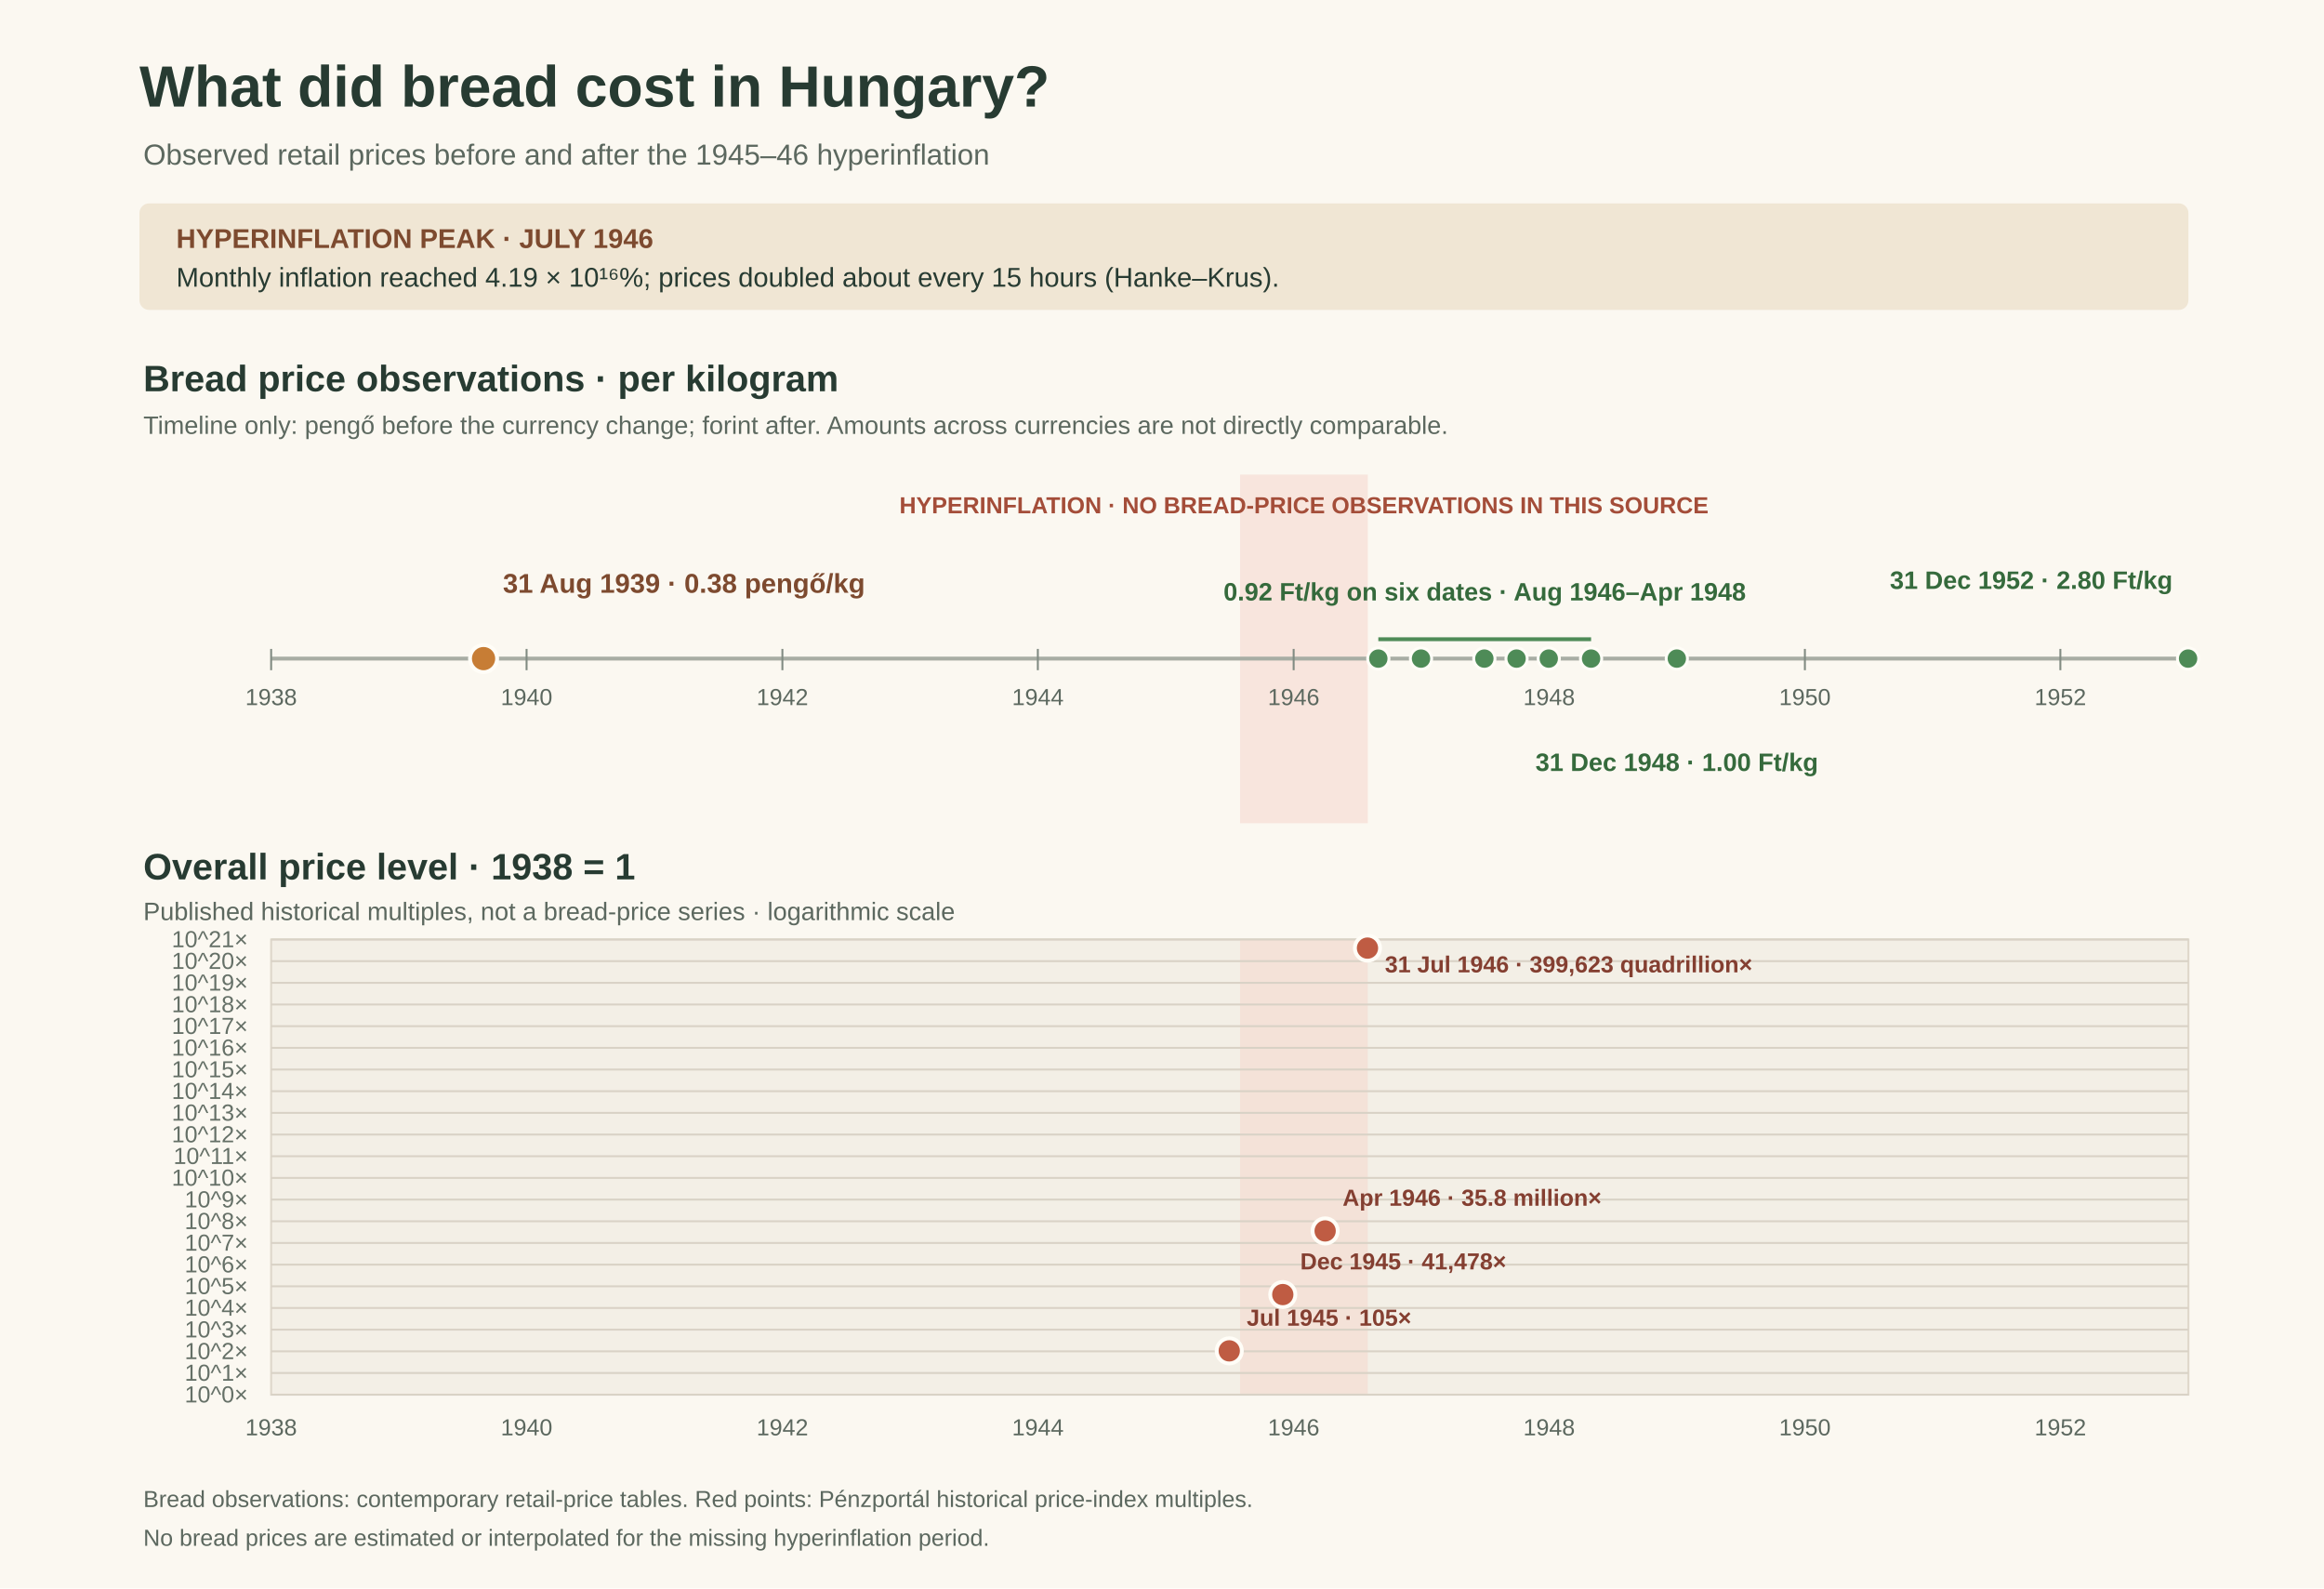
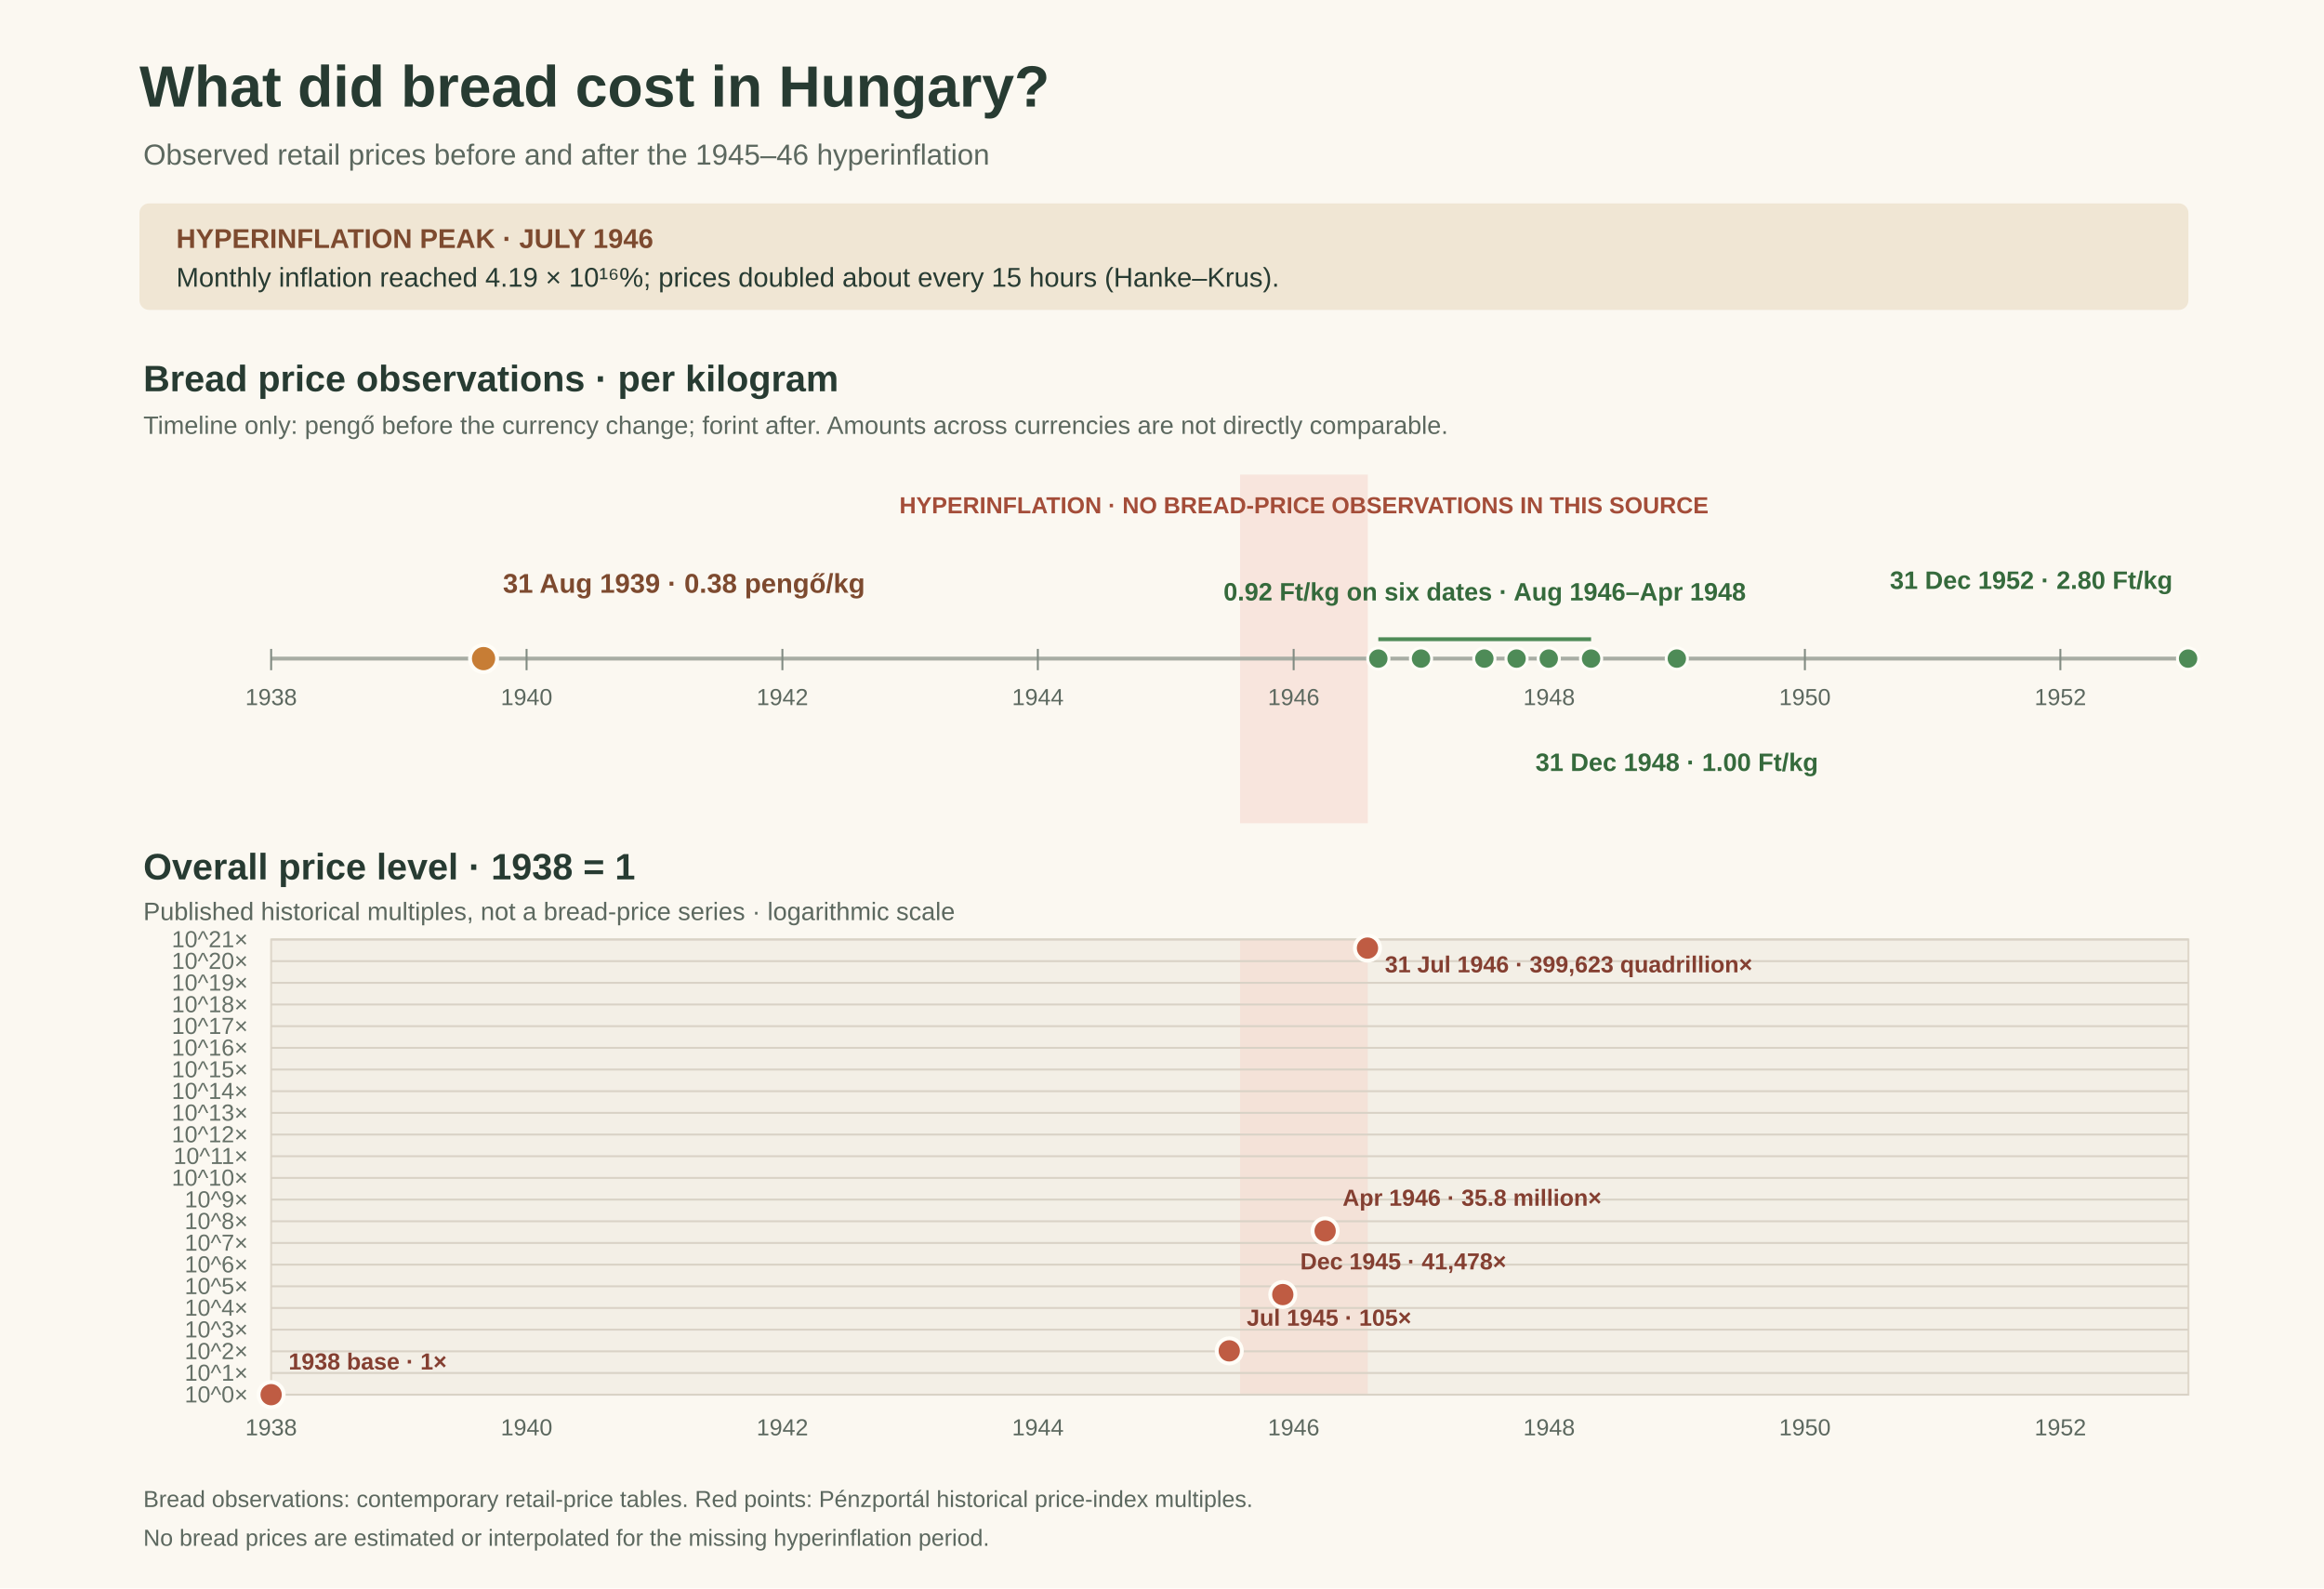
<svg xmlns="http://www.w3.org/2000/svg" role="img" aria-labelledby="title description" viewBox="0 0 1200 820">
  <rect width="100%" height="100%" fill="#fbf8f1" />
  <text x="72" y="55" fill="#273b32" font-family="Arial, sans-serif" font-size="30" font-weight="700">What did bread cost in Hungary?</text>
  <text x="74" y="85" fill="#5c685f" font-family="Arial, sans-serif" font-size="15">Observed retail prices before and after the 1945–46 hyperinflation</text>
  <rect x="72" y="105" width="1058" height="55" rx="5" fill="#f0e6d4" />
  <text x="91" y="128" fill="#7d4a2f" font-family="Arial, sans-serif" font-size="14" font-weight="700">HYPERINFLATION PEAK · JULY 1946</text>
  <text x="91" y="148" fill="#273b32" font-family="Arial, sans-serif" font-size="14">Monthly inflation reached 4.19 × 10¹⁶%; prices doubled about every 15 hours (Hanke–Krus).</text>
  <text x="74" y="202" fill="#273b32" font-family="Arial, sans-serif" font-size="19" font-weight="700">Bread price observations · per kilogram</text>
  <text x="74" y="224" fill="#5c685f" font-family="Arial, sans-serif" font-size="13">Timeline only: pengő before the currency change; forint after. Amounts across currencies are not directly comparable.</text>
  <rect x="640.33" y="245" width="65.95" height="180" fill="#f8e5dd" />
  <text x="673.31" y="265" text-anchor="middle" fill="#a44d39" font-family="Arial, sans-serif" font-size="12" font-weight="700">HYPERINFLATION · NO BREAD-PRICE OBSERVATIONS IN THIS SOURCE</text>
  <line x1="140" y1="340" x2="1130" y2="340" stroke="#a8ada4" stroke-width="2" />
  <line x1="140.00" y1="335" x2="140.00" y2="346" stroke="#818b82" stroke-width="1" />
  <text x="140.00" y="364" text-anchor="middle" fill="#5c685f" font-family="Arial, sans-serif" font-size="12">1938</text>
  <line x1="271.90" y1="335" x2="271.90" y2="346" stroke="#818b82" stroke-width="1" />
  <text x="271.90" y="364" text-anchor="middle" fill="#5c685f" font-family="Arial, sans-serif" font-size="12">1940</text>
  <line x1="403.99" y1="335" x2="403.99" y2="346" stroke="#818b82" stroke-width="1" />
  <text x="403.99" y="364" text-anchor="middle" fill="#5c685f" font-family="Arial, sans-serif" font-size="12">1942</text>
  <line x1="535.89" y1="335" x2="535.89" y2="346" stroke="#818b82" stroke-width="1" />
  <text x="535.89" y="364" text-anchor="middle" fill="#5c685f" font-family="Arial, sans-serif" font-size="12">1944</text>
  <line x1="667.98" y1="335" x2="667.98" y2="346" stroke="#818b82" stroke-width="1" />
  <text x="667.98" y="364" text-anchor="middle" fill="#5c685f" font-family="Arial, sans-serif" font-size="12">1946</text>
  <line x1="799.88" y1="335" x2="799.88" y2="346" stroke="#818b82" stroke-width="1" />
  <text x="799.88" y="364" text-anchor="middle" fill="#5c685f" font-family="Arial, sans-serif" font-size="12">1948</text>
  <line x1="931.96" y1="335" x2="931.96" y2="346" stroke="#818b82" stroke-width="1" />
  <text x="931.96" y="364" text-anchor="middle" fill="#5c685f" font-family="Arial, sans-serif" font-size="12">1950</text>
  <line x1="1063.87" y1="335" x2="1063.87" y2="346" stroke="#818b82" stroke-width="1" />
  <text x="1063.87" y="364" text-anchor="middle" fill="#5c685f" font-family="Arial, sans-serif" font-size="12">1952</text>
  <circle cx="249.68" cy="340" r="7" fill="#c77d35" stroke="#fffdf7" stroke-width="2" />
  <text x="259.68" y="306" fill="#7d4a2f" font-family="Arial, sans-serif" font-size="14" font-weight="700">31 Aug 1939 · 0.38 pengő/kg</text>
  <circle cx="711.70" cy="340" r="5.5" fill="#4e8b57" stroke="#fffdf7" stroke-width="1.5" />
  <circle cx="733.75" cy="340" r="5.5" fill="#4e8b57" stroke="#fffdf7" stroke-width="1.5" />
  <circle cx="766.45" cy="340" r="5.5" fill="#4e8b57" stroke="#fffdf7" stroke-width="1.5" />
  <circle cx="783.08" cy="340" r="5.5" fill="#4e8b57" stroke="#fffdf7" stroke-width="1.5" />
  <circle cx="799.70" cy="340" r="5.5" fill="#4e8b57" stroke="#fffdf7" stroke-width="1.5" />
  <circle cx="821.56" cy="340" r="5.5" fill="#4e8b57" stroke="#fffdf7" stroke-width="1.5" />
  <circle cx="865.83" cy="340" r="5.5" fill="#4e8b57" stroke="#fffdf7" stroke-width="1.5" />
  <circle cx="1129.82" cy="340" r="5.5" fill="#4e8b57" stroke="#fffdf7" stroke-width="1.5" />
  <line x1="711.70" y1="330" x2="821.56" y2="330" stroke="#4e8b57" stroke-width="2" />
  <text x="766.63" y="310" text-anchor="middle" fill="#356a3c" font-family="Arial, sans-serif" font-size="13" font-weight="700">0.92 Ft/kg on six dates · Aug 1946–Apr 1948</text>
  <text x="865.83" y="398" text-anchor="middle" fill="#356a3c" font-family="Arial, sans-serif" font-size="13" font-weight="700">31 Dec 1948 · 1.00 Ft/kg</text>
  <text x="1121.82" y="304" text-anchor="end" fill="#356a3c" font-family="Arial, sans-serif" font-size="13" font-weight="700">31 Dec 1952 · 2.80 Ft/kg</text>
  <text x="74" y="454" fill="#273b32" font-family="Arial, sans-serif" font-size="19" font-weight="700">Overall price level · 1938 = 1</text>
  <text x="74" y="475" fill="#5c685f" font-family="Arial, sans-serif" font-size="13">Published historical multiples, not a bread-price series · logarithmic scale</text>
  <rect x="140" y="485" width="990" height="235" fill="#f3efe6" stroke="#ded7ca" stroke-width="1" />
  <rect x="640.33" y="485" width="65.95" height="235" fill="#f4ddd3" opacity="0.75" />
  <line x1="140" y1="720.00" x2="1130" y2="720.00" stroke="#d9d2c6" stroke-width="1" />
  <text x="128" y="724.00" text-anchor="end" fill="#657067" font-family="Arial, sans-serif" font-size="12">10^0×</text>
  <line x1="140" y1="708.81" x2="1130" y2="708.81" stroke="#d9d2c6" stroke-width="1" />
  <text x="128" y="712.81" text-anchor="end" fill="#657067" font-family="Arial, sans-serif" font-size="12">10^1×</text>
  <line x1="140" y1="697.62" x2="1130" y2="697.62" stroke="#d9d2c6" stroke-width="1" />
  <text x="128" y="701.62" text-anchor="end" fill="#657067" font-family="Arial, sans-serif" font-size="12">10^2×</text>
  <line x1="140" y1="686.43" x2="1130" y2="686.43" stroke="#d9d2c6" stroke-width="1" />
  <text x="128" y="690.43" text-anchor="end" fill="#657067" font-family="Arial, sans-serif" font-size="12">10^3×</text>
  <line x1="140" y1="675.24" x2="1130" y2="675.24" stroke="#d9d2c6" stroke-width="1" />
  <text x="128" y="679.24" text-anchor="end" fill="#657067" font-family="Arial, sans-serif" font-size="12">10^4×</text>
  <line x1="140" y1="664.05" x2="1130" y2="664.05" stroke="#d9d2c6" stroke-width="1" />
  <text x="128" y="668.05" text-anchor="end" fill="#657067" font-family="Arial, sans-serif" font-size="12">10^5×</text>
  <line x1="140" y1="652.86" x2="1130" y2="652.86" stroke="#d9d2c6" stroke-width="1" />
  <text x="128" y="656.86" text-anchor="end" fill="#657067" font-family="Arial, sans-serif" font-size="12">10^6×</text>
  <line x1="140" y1="641.67" x2="1130" y2="641.67" stroke="#d9d2c6" stroke-width="1" />
  <text x="128" y="645.67" text-anchor="end" fill="#657067" font-family="Arial, sans-serif" font-size="12">10^7×</text>
  <line x1="140" y1="630.48" x2="1130" y2="630.48" stroke="#d9d2c6" stroke-width="1" />
  <text x="128" y="634.48" text-anchor="end" fill="#657067" font-family="Arial, sans-serif" font-size="12">10^8×</text>
  <line x1="140" y1="619.29" x2="1130" y2="619.29" stroke="#d9d2c6" stroke-width="1" />
  <text x="128" y="623.29" text-anchor="end" fill="#657067" font-family="Arial, sans-serif" font-size="12">10^9×</text>
  <line x1="140" y1="608.10" x2="1130" y2="608.10" stroke="#d9d2c6" stroke-width="1" />
  <text x="128" y="612.10" text-anchor="end" fill="#657067" font-family="Arial, sans-serif" font-size="12">10^10×</text>
  <line x1="140" y1="596.90" x2="1130" y2="596.90" stroke="#d9d2c6" stroke-width="1" />
  <text x="128" y="600.90" text-anchor="end" fill="#657067" font-family="Arial, sans-serif" font-size="12">10^11×</text>
  <line x1="140" y1="585.71" x2="1130" y2="585.71" stroke="#d9d2c6" stroke-width="1" />
  <text x="128" y="589.71" text-anchor="end" fill="#657067" font-family="Arial, sans-serif" font-size="12">10^12×</text>
  <line x1="140" y1="574.52" x2="1130" y2="574.52" stroke="#d9d2c6" stroke-width="1" />
  <text x="128" y="578.52" text-anchor="end" fill="#657067" font-family="Arial, sans-serif" font-size="12">10^13×</text>
  <line x1="140" y1="563.33" x2="1130" y2="563.33" stroke="#d9d2c6" stroke-width="1" />
  <text x="128" y="567.33" text-anchor="end" fill="#657067" font-family="Arial, sans-serif" font-size="12">10^14×</text>
  <line x1="140" y1="552.14" x2="1130" y2="552.14" stroke="#d9d2c6" stroke-width="1" />
  <text x="128" y="556.14" text-anchor="end" fill="#657067" font-family="Arial, sans-serif" font-size="12">10^15×</text>
  <line x1="140" y1="540.95" x2="1130" y2="540.95" stroke="#d9d2c6" stroke-width="1" />
  <text x="128" y="544.95" text-anchor="end" fill="#657067" font-family="Arial, sans-serif" font-size="12">10^16×</text>
  <line x1="140" y1="529.76" x2="1130" y2="529.76" stroke="#d9d2c6" stroke-width="1" />
  <text x="128" y="533.76" text-anchor="end" fill="#657067" font-family="Arial, sans-serif" font-size="12">10^17×</text>
  <line x1="140" y1="518.57" x2="1130" y2="518.57" stroke="#d9d2c6" stroke-width="1" />
  <text x="128" y="522.57" text-anchor="end" fill="#657067" font-family="Arial, sans-serif" font-size="12">10^18×</text>
  <line x1="140" y1="507.38" x2="1130" y2="507.38" stroke="#d9d2c6" stroke-width="1" />
  <text x="128" y="511.38" text-anchor="end" fill="#657067" font-family="Arial, sans-serif" font-size="12">10^19×</text>
  <line x1="140" y1="496.19" x2="1130" y2="496.19" stroke="#d9d2c6" stroke-width="1" />
  <text x="128" y="500.19" text-anchor="end" fill="#657067" font-family="Arial, sans-serif" font-size="12">10^20×</text>
  <line x1="140" y1="485.00" x2="1130" y2="485.00" stroke="#d9d2c6" stroke-width="1" />
  <text x="128" y="489.00" text-anchor="end" fill="#657067" font-family="Arial, sans-serif" font-size="12">10^21×</text>
+   <circle cx="140.00" cy="720.00" r="6.5" fill="#bf5c43" stroke="#fffdf7" stroke-width="2" />
  <circle cx="634.73" cy="697.38" r="6.5" fill="#bf5c43" stroke="#fffdf7" stroke-width="2" />
  <circle cx="662.37" cy="668.32" r="6.5" fill="#bf5c43" stroke="#fffdf7" stroke-width="2" />
  <circle cx="684.24" cy="635.47" r="6.5" fill="#bf5c43" stroke="#fffdf7" stroke-width="2" />
  <circle cx="706.10" cy="489.46" r="6.5" fill="#bf5c43" stroke="#fffdf7" stroke-width="2" />
+   <text x="149.00" y="707.00" text-anchor="start" fill="#843f31" font-family="Arial, sans-serif" font-size="12" font-weight="700">1938 base · 1×</text>
  <text x="643.73" y="684.38" text-anchor="start" fill="#843f31" font-family="Arial, sans-serif" font-size="12" font-weight="700">Jul 1945 · 105×</text>
  <text x="671.37" y="655.32" text-anchor="start" fill="#843f31" font-family="Arial, sans-serif" font-size="12" font-weight="700">Dec 1945 · 41,478×</text>
  <text x="693.24" y="622.47" text-anchor="start" fill="#843f31" font-family="Arial, sans-serif" font-size="12" font-weight="700">Apr 1946 · 35.8 million×</text>
  <text x="715.10" y="502.00" text-anchor="start" fill="#843f31" font-family="Arial, sans-serif" font-size="12" font-weight="700">31 Jul 1946 · 399,623 quadrillion×</text>
  <text x="140.00" y="741" text-anchor="middle" fill="#5c685f" font-family="Arial, sans-serif" font-size="12">1938</text>
  <text x="271.90" y="741" text-anchor="middle" fill="#5c685f" font-family="Arial, sans-serif" font-size="12">1940</text>
  <text x="403.99" y="741" text-anchor="middle" fill="#5c685f" font-family="Arial, sans-serif" font-size="12">1942</text>
  <text x="535.89" y="741" text-anchor="middle" fill="#5c685f" font-family="Arial, sans-serif" font-size="12">1944</text>
  <text x="667.98" y="741" text-anchor="middle" fill="#5c685f" font-family="Arial, sans-serif" font-size="12">1946</text>
  <text x="799.88" y="741" text-anchor="middle" fill="#5c685f" font-family="Arial, sans-serif" font-size="12">1948</text>
  <text x="931.96" y="741" text-anchor="middle" fill="#5c685f" font-family="Arial, sans-serif" font-size="12">1950</text>
  <text x="1063.87" y="741" text-anchor="middle" fill="#5c685f" font-family="Arial, sans-serif" font-size="12">1952</text>
  <text x="74" y="778" fill="#5c685f" font-family="Arial, sans-serif" font-size="12">Bread observations: contemporary retail-price tables. Red points: Pénzportál historical price-index multiples.</text>
  <text x="74" y="798" fill="#5c685f" font-family="Arial, sans-serif" font-size="12">No bread prices are estimated or interpolated for the missing hyperinflation period.</text>
</svg>
